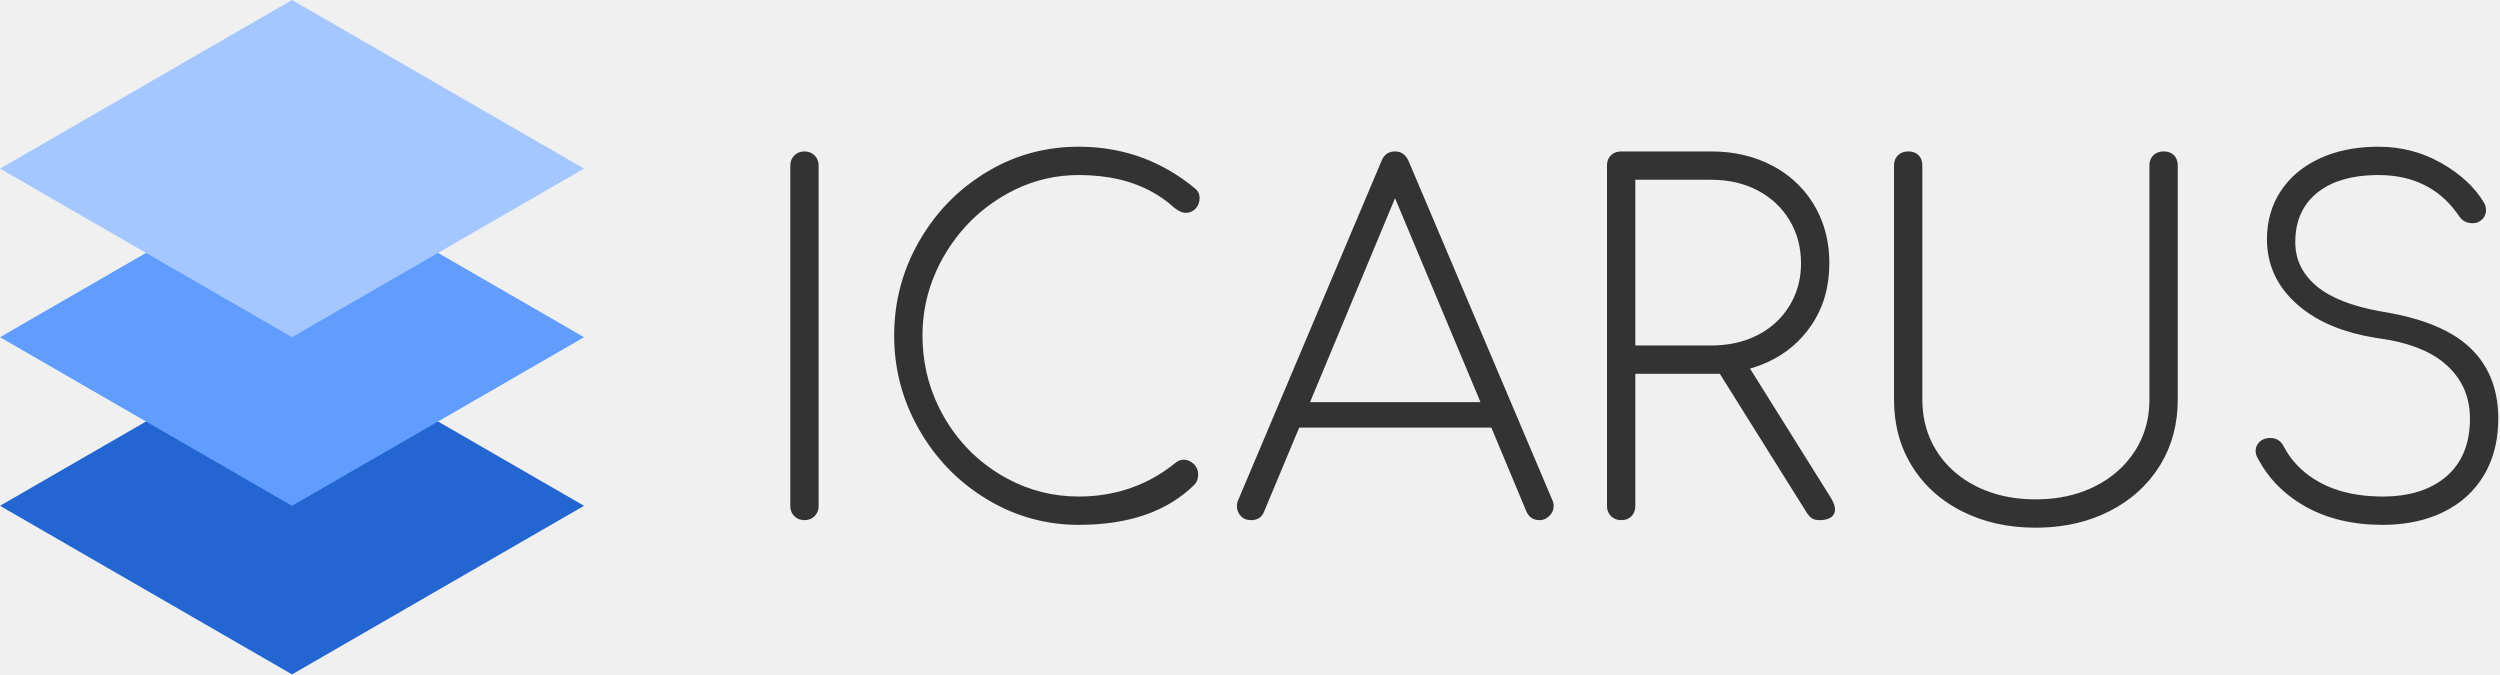
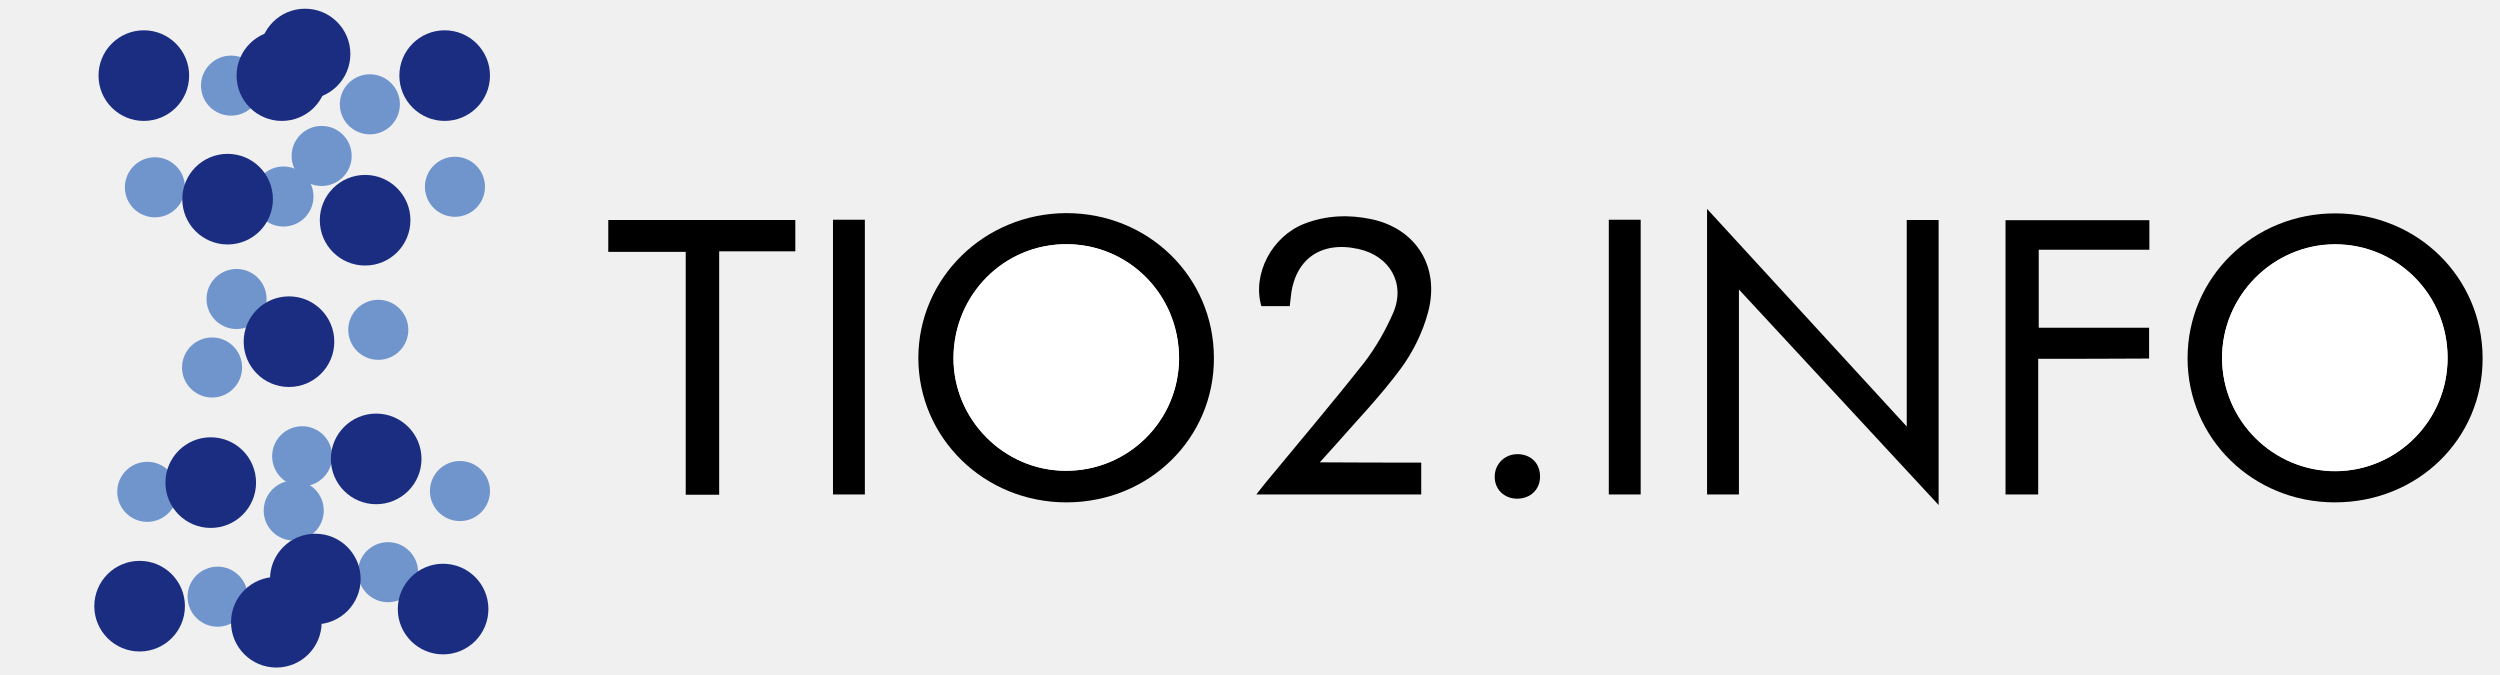
- <svg xmlns="http://www.w3.org/2000/svg" version="1.1" width="949" height="256" viewbox="0 0 949 256">
-   <path fill="#2366d1" d="M110.851 128L221.703 192L110.851 256L0 192Z" />
-   <path fill="#609dff" d="M110.851 64L221.703 128L110.851 192L0 128Z" />
-   <path fill="#a4c7ff" d="M110.851 0L221.703 64L110.851 128L0 64Z" />
-   <g transform="translate(300, 55.695), scale(0.7)" fill="#333">
-     <path d="M 613.888 10.24 L 613.888 137.216 A 60.705 60.705 0 0 0 613.954 140.055 Q 614.553 152.847 620.602 163.316 A 50.135 50.135 0 0 0 621.696 165.12 A 51.598 51.598 0 0 0 624.562 169.185 Q 631.357 177.897 641.762 183.449 A 63.11 63.11 0 0 0 643.456 184.32 A 61.649 61.649 0 0 0 648.369 186.492 Q 659.467 190.833 672.846 191.198 A 90.809 90.809 0 0 0 675.328 191.232 A 90.563 90.563 0 0 0 678.104 191.19 Q 692.78 190.74 704.7 185.489 A 61.259 61.259 0 0 0 707.2 184.32 Q 721.152 177.408 729.088 165.12 A 49.502 49.502 0 0 0 731.322 161.299 Q 736.63 151.203 736.997 139.036 A 60.335 60.335 0 0 0 737.024 137.216 L 737.024 10.24 A 10.857 10.857 0 0 1 737.062 9.315 Q 737.313 6.384 739.2 4.608 A 7.256 7.256 0 0 1 741.925 2.981 Q 743.196 2.56 744.704 2.56 Q 746.956 2.56 748.602 3.369 A 6.472 6.472 0 0 1 750.336 4.608 Q 752.167 6.439 752.361 9.499 A 11.729 11.729 0 0 1 752.384 10.24 L 752.384 137.216 Q 752.384 156.807 743.135 172.194 A 64.077 64.077 0 0 1 742.528 173.184 Q 732.672 188.928 715.136 197.76 Q 698.912 205.931 678.635 206.543 A 109.71 109.71 0 0 1 675.328 206.592 Q 653.056 206.592 635.52 197.76 A 77.835 77.835 0 0 1 632.828 196.338 Q 618.963 188.661 610.337 176.346 A 65.778 65.778 0 0 1 608.256 173.184 Q 598.528 157.44 598.528 137.216 L 598.528 10.24 A 10.857 10.857 0 0 1 598.566 9.315 Q 598.817 6.384 600.704 4.608 A 7.256 7.256 0 0 1 603.429 2.981 Q 604.7 2.56 606.208 2.56 Q 608.46 2.56 610.106 3.369 A 6.472 6.472 0 0 1 611.84 4.608 Q 613.671 6.439 613.865 9.499 A 11.729 11.729 0 0 1 613.888 10.24 Z M 895.488 8.96 A 69.507 69.507 0 0 0 894.88 8.615 Q 879.509 0 861.184 0 A 100.005 100.005 0 0 0 858.79 0.028 Q 842.342 0.422 829.568 6.272 A 61.75 61.75 0 0 0 828.078 6.979 Q 815.456 13.172 808.32 23.936 Q 800.768 35.328 800.768 50.176 Q 800.768 69.697 815.175 83.659 A 59.222 59.222 0 0 0 817.024 85.376 A 60.63 60.63 0 0 0 819.68 87.606 Q 834.727 99.526 859.059 103.529 A 133.91 133.91 0 0 0 861.696 103.936 Q 884.116 107.004 896.419 116.925 A 41.61 41.61 0 0 1 898.432 118.656 A 43.592 43.592 0 0 1 899.28 119.455 Q 910.848 130.653 910.848 147.456 Q 910.848 167.68 898.176 178.688 A 39.281 39.281 0 0 1 893.72 182.034 Q 882.522 189.266 865.531 189.672 A 85.481 85.481 0 0 1 863.488 189.696 A 102.18 102.18 0 0 1 861.3 189.673 Q 845.567 189.336 833.654 184.112 A 55.097 55.097 0 0 1 830.592 182.656 A 56.619 56.619 0 0 1 829.066 181.842 Q 818.274 175.871 811.94 166.114 A 47.528 47.528 0 0 1 809.984 162.816 A 12.115 12.115 0 0 0 809.808 162.46 Q 807.734 158.428 803.571 158.002 A 9.942 9.942 0 0 0 802.56 157.952 A 12.194 12.194 0 0 0 802.217 157.957 Q 798.871 158.051 796.8 160 A 7.449 7.449 0 0 0 796.119 160.731 Q 794.934 162.191 794.688 164.094 A 8.003 8.003 0 0 0 794.624 165.12 A 6.218 6.218 0 0 0 794.708 166.137 Q 794.803 166.708 795.004 167.28 A 7.895 7.895 0 0 0 795.392 168.192 A 65.044 65.044 0 0 0 796.099 169.546 Q 804.091 184.419 819.055 193.615 A 74.4 74.4 0 0 0 821.76 195.2 Q 839.424 205.056 863.488 205.056 Q 879.548 205.056 892.299 199.951 A 62.036 62.036 0 0 0 896.384 198.144 Q 910.592 191.232 918.4 178.176 A 51.186 51.186 0 0 0 920.533 174.225 Q 926.208 162.515 926.208 147.456 A 72.811 72.811 0 0 0 926.178 145.354 Q 925.592 125.061 913.589 111.755 A 49.8 49.8 0 0 0 911.36 109.44 Q 896.512 94.976 864.256 89.6 A 157.882 157.882 0 0 1 862.446 89.288 Q 839.242 85.142 827.904 75.776 A 41.218 41.218 0 0 1 826.977 74.987 Q 816.128 65.472 816.128 51.712 A 49.293 49.293 0 0 1 816.128 51.578 Q 816.175 34.522 828.032 24.96 A 35.234 35.234 0 0 1 828.891 24.289 Q 840.118 15.794 859.213 15.381 A 91.194 91.194 0 0 1 861.184 15.36 A 73.044 73.044 0 0 1 862.037 15.365 Q 888.747 15.677 903.514 35.593 A 59.37 59.37 0 0 1 904.96 37.632 Q 907.22 41.022 911.076 41.419 A 10.261 10.261 0 0 0 912.128 41.472 A 14.543 14.543 0 0 0 912.743 41.459 Q 914.336 41.392 915.2 40.96 A 10.655 10.655 0 0 0 915.336 40.891 Q 916.348 40.366 917.135 39.681 A 7.607 7.607 0 0 0 918.4 38.272 Q 919.197 37.122 919.442 35.787 A 6.761 6.761 0 0 0 919.552 34.56 Q 919.552 32.256 918.528 30.464 Q 911.104 17.92 895.488 8.96 Z M 160.311 0.068 A 110.648 110.648 0 0 0 156.416 0 Q 131.565 0 110.402 11.483 A 99.343 99.343 0 0 0 106.112 13.952 A 109.009 109.009 0 0 0 104.543 14.926 Q 84.677 27.489 72.14 47.479 A 111.393 111.393 0 0 0 69.76 51.456 Q 56.32 75.008 56.32 102.4 Q 56.32 127.331 67.56 149.187 A 107.592 107.592 0 0 0 69.888 153.472 Q 83.456 177.152 106.496 191.104 A 103.444 103.444 0 0 0 108.082 192.045 Q 130.459 205.056 156.416 205.056 Q 197.376 205.056 219.392 183.04 Q 220.918 181.296 221.145 178.624 A 11.364 11.364 0 0 0 221.184 177.664 Q 221.184 174.906 219.514 172.852 A 8.614 8.614 0 0 0 218.752 172.032 A 10.501 10.501 0 0 0 218.638 171.925 Q 216.248 169.728 213.248 169.728 A 6.244 6.244 0 0 0 211.549 169.961 Q 210.906 170.141 210.291 170.463 A 7.508 7.508 0 0 0 209.408 171.008 Q 186.624 189.696 156.416 189.696 Q 135.765 189.696 117.743 180.022 A 87.237 87.237 0 0 1 114.048 177.92 Q 94.464 166.144 83.072 146.048 Q 72.704 127.758 71.772 106.604 A 95.549 95.549 0 0 1 71.68 102.4 Q 71.68 79.616 83.2 59.52 A 97.348 97.348 0 0 1 83.35 59.26 Q 94.847 39.346 114.304 27.392 A 88.056 88.056 0 0 1 117.155 25.713 Q 133.663 16.406 152.218 15.466 A 82.911 82.911 0 0 1 156.416 15.36 A 117.212 117.212 0 0 1 156.817 15.361 Q 180.184 15.441 196.829 24.848 A 63.01 63.01 0 0 1 207.872 32.768 A 23.034 23.034 0 0 0 208.339 33.158 Q 211.641 35.84 214.272 35.84 A 9.974 9.974 0 0 0 214.911 35.82 Q 217.343 35.664 219.009 34.296 A 6.873 6.873 0 0 0 219.904 33.408 A 9.994 9.994 0 0 0 220.133 33.126 Q 221.952 30.799 221.952 27.904 A 8.988 8.988 0 0 0 221.929 27.259 Q 221.724 24.398 219.648 22.784 A 110.881 110.881 0 0 0 219.543 22.697 Q 193.686 1.244 160.311 0.068 Z M 551.168 198.4 L 504.064 123.136 L 499.456 123.136 L 458.24 123.136 L 458.24 194.816 Q 458.24 198.144 456.192 200.32 Q 454.232 202.403 450.865 202.492 A 11.487 11.487 0 0 1 450.56 202.496 Q 447.452 202.496 445.349 200.598 A 7.871 7.871 0 0 1 445.056 200.32 A 7.525 7.525 0 0 1 444.182 199.275 Q 442.889 197.403 442.88 194.85 A 10.179 10.179 0 0 1 442.88 194.816 L 442.88 10.24 A 10.857 10.857 0 0 1 442.918 9.315 Q 443.169 6.384 445.056 4.608 A 7.256 7.256 0 0 1 447.781 2.981 Q 449.052 2.56 450.56 2.56 L 499.456 2.56 Q 517.888 2.56 532.48 10.24 Q 545.954 17.332 553.971 29.662 A 58.968 58.968 0 0 1 555.264 31.744 A 56.737 56.737 0 0 1 560.414 43.13 Q 563.456 52.468 563.456 63.232 Q 563.456 82.2 553.946 96.465 A 56.692 56.692 0 0 1 551.808 99.456 A 58.849 58.849 0 0 1 549.212 102.618 Q 538.621 114.637 522.253 119.779 A 72.195 72.195 0 0 1 520.448 120.32 L 564.48 190.72 Q 566.528 194.304 566.528 196.608 A 6.599 6.599 0 0 1 566.478 197.436 Q 566.253 199.208 565.035 200.395 A 5.625 5.625 0 0 1 564.352 200.96 A 6.473 6.473 0 0 1 563.547 201.443 Q 561.472 202.496 558.08 202.496 Q 555.751 202.496 554.27 201.649 A 4.911 4.911 0 0 1 553.984 201.472 Q 552.654 200.585 551.515 198.93 A 14.447 14.447 0 0 1 551.168 198.4 Z M 399.104 197.632 L 380.16 152.32 L 275.968 152.32 L 257.024 197.632 Q 255.324 202.248 250.396 202.483 A 11.297 11.297 0 0 1 249.856 202.496 A 10.258 10.258 0 0 1 248.931 202.455 Q 246.143 202.203 244.4 200.383 A 6.997 6.997 0 0 1 244.224 200.192 A 8.678 8.678 0 0 1 243.477 199.224 Q 242.176 197.264 242.176 194.816 A 7.805 7.805 0 0 1 242.282 193.521 A 7.181 7.181 0 0 1 242.944 191.488 L 320.512 7.936 A 12.196 12.196 0 0 1 320.852 7.129 Q 322.805 2.936 327.14 2.591 A 10.038 10.038 0 0 1 327.936 2.56 A 9.004 9.004 0 0 1 328.947 2.615 Q 333.29 3.106 335.36 7.936 L 413.184 191.488 Q 413.952 193.024 413.952 194.816 A 7.64 7.64 0 0 1 413.846 196.101 Q 413.457 198.383 411.648 200.192 A 9.044 9.044 0 0 1 410.871 200.886 Q 409.083 202.303 406.879 202.473 A 7.908 7.908 0 0 1 406.272 202.496 A 9.93 9.93 0 0 1 405.339 202.453 Q 400.96 202.04 399.104 197.632 Z M 15.36 10.24 L 15.36 194.816 Q 15.36 197.924 13.462 200.027 A 7.871 7.871 0 0 1 13.184 200.32 A 7.525 7.525 0 0 1 12.139 201.194 Q 10.267 202.487 7.714 202.496 A 10.179 10.179 0 0 1 7.68 202.496 Q 4.572 202.496 2.469 200.598 A 7.871 7.871 0 0 1 2.176 200.32 A 7.525 7.525 0 0 1 1.302 199.275 Q 0.009 197.403 0 194.85 A 10.179 10.179 0 0 1 0 194.816 L 0 10.24 Q 0 7.132 1.898 5.029 A 7.871 7.871 0 0 1 2.176 4.736 A 7.525 7.525 0 0 1 3.221 3.862 Q 5.093 2.569 7.646 2.56 A 10.179 10.179 0 0 1 7.68 2.56 Q 10.788 2.56 12.891 4.458 A 7.871 7.871 0 0 1 13.184 4.736 A 7.525 7.525 0 0 1 14.058 5.781 Q 15.351 7.653 15.36 10.206 A 10.179 10.179 0 0 1 15.36 10.24 Z M 281.856 138.496 L 374.272 138.496 L 327.936 27.904 L 281.856 138.496 Z M 458.24 107.776 L 499.456 107.776 Q 510.418 107.776 519.519 104.362 A 48.175 48.175 0 0 0 524.544 102.144 A 47.471 47.471 0 0 0 527.059 100.761 Q 534.75 96.219 539.878 89.183 A 43.678 43.678 0 0 0 541.824 86.272 Q 547.436 77.109 548.027 65.896 A 50.673 50.673 0 0 0 548.096 63.232 Q 548.096 50.176 541.824 39.808 Q 535.552 29.44 524.544 23.68 Q 513.536 17.92 499.456 17.92 L 458.24 17.92 L 458.24 107.776 Z" vector-effect="non-scaling-stroke" />
+ <svg xmlns="http://www.w3.org/2000/svg" version="1.1" id="图层_1" x="0px" y="0px" viewBox="0 0 949 256" style="enable-background:new 0 0 949 256;" xml:space="preserve">
+   <style type="text/css">
+ 	.st0{fill:#7095CD;}
+ 	.st1{fill:#1B2D81;}
+ 	.st2{fill:#FFFFFF;}
+ </style>
+   <g>
+     <circle class="st0" cx="58.8" cy="71.1" r="11.4" />
+     <circle class="st0" cx="87.7" cy="32.5" r="11.4" />
+     <circle class="st0" cx="89.8" cy="113.5" r="11.4" />
+     <circle class="st0" cx="107.6" cy="74.6" r="11.4" />
+     <circle class="st0" cx="122.1" cy="59.2" r="11.4" />
+     <circle class="st0" cx="172.7" cy="70.9" r="11.4" />
+     <circle class="st0" cx="140.4" cy="39.6" r="11.4" />
+     <circle class="st0" cx="143.6" cy="125.2" r="11.4" />
+     <circle class="st0" cx="80.5" cy="139.5" r="11.4" />
+     <circle class="st0" cx="55.9" cy="186.7" r="11.4" />
+     <circle class="st0" cx="114.7" cy="173.2" r="11.4" />
+     <circle class="st0" cx="111.5" cy="193.8" r="11.4" />
+     <circle class="st0" cx="147.3" cy="217.2" r="11.4" />
+     <circle class="st0" cx="174.6" cy="186.4" r="11.4" />
+     <ellipse class="st0" cx="82.6" cy="226.5" rx="11.4" ry="11.4" />
+     <circle class="st1" cx="54.6" cy="28.7" r="17.2" />
+     <circle class="st1" cx="107" cy="28.7" r="17.2" />
+     <circle class="st1" cx="115.8" cy="20.5" r="17.2" />
+     <circle class="st1" cx="168.8" cy="28.7" r="17.2" />
+     <circle class="st1" cx="138.6" cy="83.6" r="17.2" />
+     <circle class="st1" cx="86.4" cy="75.6" r="17.2" />
+     <circle class="st1" cx="109.7" cy="129.7" r="17.2" />
+     <circle class="st1" cx="80" cy="183.2" r="17.2" />
+     <circle class="st1" cx="142.8" cy="174.2" r="17.2" />
+     <circle class="st1" cx="119.7" cy="219.8" r="17.2" />
+     <circle class="st1" cx="104.9" cy="236.2" r="17.2" />
+     <circle class="st1" cx="53" cy="230.1" r="17.2" />
+     <circle class="st1" cx="168.2" cy="231.2" r="17.2" />
+   </g>
+   <g>
+     <path d="M405,190.7c-31.3,0.1-56.4-24.4-56.4-54.9c0.1-30.3,25-54.7,56-54.9c31.3-0.1,56.2,24.2,56.2,55   C460.9,166.4,436.2,190.6,405,190.7z M404.4,178.7c23.8,0.1,43.1-19,43.1-42.7c0-24-18.9-43.2-42.6-43.3c-23.7-0.1-42.8,19-43,43   C361.8,159.1,381,178.6,404.4,178.7z" />
+     <path d="M886.3,190.7c-31.1,0-55.9-24.3-55.9-54.7c0-30.7,25-55.1,56.2-55c31.1,0.1,55.7,24.3,55.8,54.9   C942.5,166.6,917.8,190.7,886.3,190.7z M929.1,135.8c0-23.9-19.1-43.1-42.8-43c-23.6,0.1-42.9,19.6-42.8,43.3   c0.1,23.7,19.5,42.9,43.2,42.8C910.2,178.6,929.2,159.4,929.1,135.8z" />
+     <path d="M648,79.3c25.4,27.7,50.2,54.7,75.8,82.6c0-26.7,0-52.4,0-78.4c4.4,0,8.1,0,12.1,0c0,35.9,0,71.6,0,108.2   c-25.4-27.4-50.1-54.1-75.8-81.8c0,26.6,0,52,0,77.8c-4.4,0-8.1,0-12.1,0C648,151.8,648,116.1,648,79.3z" />
+     <path d="M539.5,175.6c0,4.5,0,8.2,0,12.1c-20.6,0-41.1,0-62.6,0c1.7-2.2,3-3.8,4.3-5.4c12.2-14.8,24.7-29.5,36.6-44.6   c4.4-5.7,8.1-12.2,11-18.8c4.9-11.2-1.2-21.8-13.2-24.4c-14.5-3.2-24.5,4.2-25.7,19c-0.1,0.8-0.2,1.6-0.3,2.7c-3.7,0-7.3,0-10.8,0   c-3.5-12.2,4-26.5,16.4-31.3c8.3-3.2,16.9-3.5,25.4-1.7c16.9,3.6,26.1,18,21.5,35.3c-2,7.6-5.8,15.3-10.5,21.6   c-7.7,10.4-16.7,19.7-25.2,29.4c-1.5,1.7-3,3.3-5.4,6C514.4,175.6,526.7,175.6,539.5,175.6z" />
+     <path d="M773.7,136.2c0,17.7,0,34.4,0,51.5c-4.2,0-8.1,0-12.4,0c0-34.6,0-69.1,0-104.1c18,0,36.2,0,54.6,0c0,3.6,0,7.2,0,11.2   c-14,0-27.8,0-42,0c0,10,0,19.6,0,29.6c13.9,0,27.7,0,41.9,0c0,4.1,0,7.6,0,11.7C801.9,136.2,788.1,136.2,773.7,136.2z" />
+     <path d="M273,187.8c-4.6,0-8.4,0-12.7,0c0-30.7,0-61.1,0-92.2c-10.1,0-19.6,0-29.4,0c0-4.4,0-8.1,0-12.1c23.7,0,47.2,0,71,0   c0,4,0,7.7,0,11.9c-9.7,0-19,0-28.9,0C273,126.4,273,156.9,273,187.8z" />
+     <path d="M316.2,83.4c4.2,0,8,0,12.1,0c0,34.8,0,69.4,0,104.3c-3.9,0-7.8,0-12.1,0C316.2,153,316.2,118.5,316.2,83.4z" />
+     <path d="M610.7,83.4c4.2,0,7.9,0,12.1,0c0,34.8,0,69.3,0,104.3c-4,0-7.8,0-12.1,0C610.7,153,610.7,118.4,610.7,83.4z" />
+     <path d="M584.6,181.1c-0.1,4.8-3.7,8.2-8.7,8.2c-4.9,0-8.6-3.6-8.5-8.4c0-4.9,4-8.7,9-8.5C581.4,172.6,584.7,176.1,584.6,181.1z" />
+     <path class="st2" d="M404.4,178.7c-23.4-0.1-42.6-19.6-42.4-43c0.2-24,19.3-43.1,43-43c23.7,0.1,42.6,19.3,42.6,43.3   C447.5,159.8,428.2,178.9,404.4,178.7z" />
+     <path class="st2" d="M929.1,135.8c0,23.6-18.9,42.9-42.4,43c-23.7,0.1-43.1-19.1-43.2-42.8c-0.1-23.6,19.2-43.2,42.8-43.3   C910,92.7,929.1,111.8,929.1,135.8z" />
  </g>
</svg>
